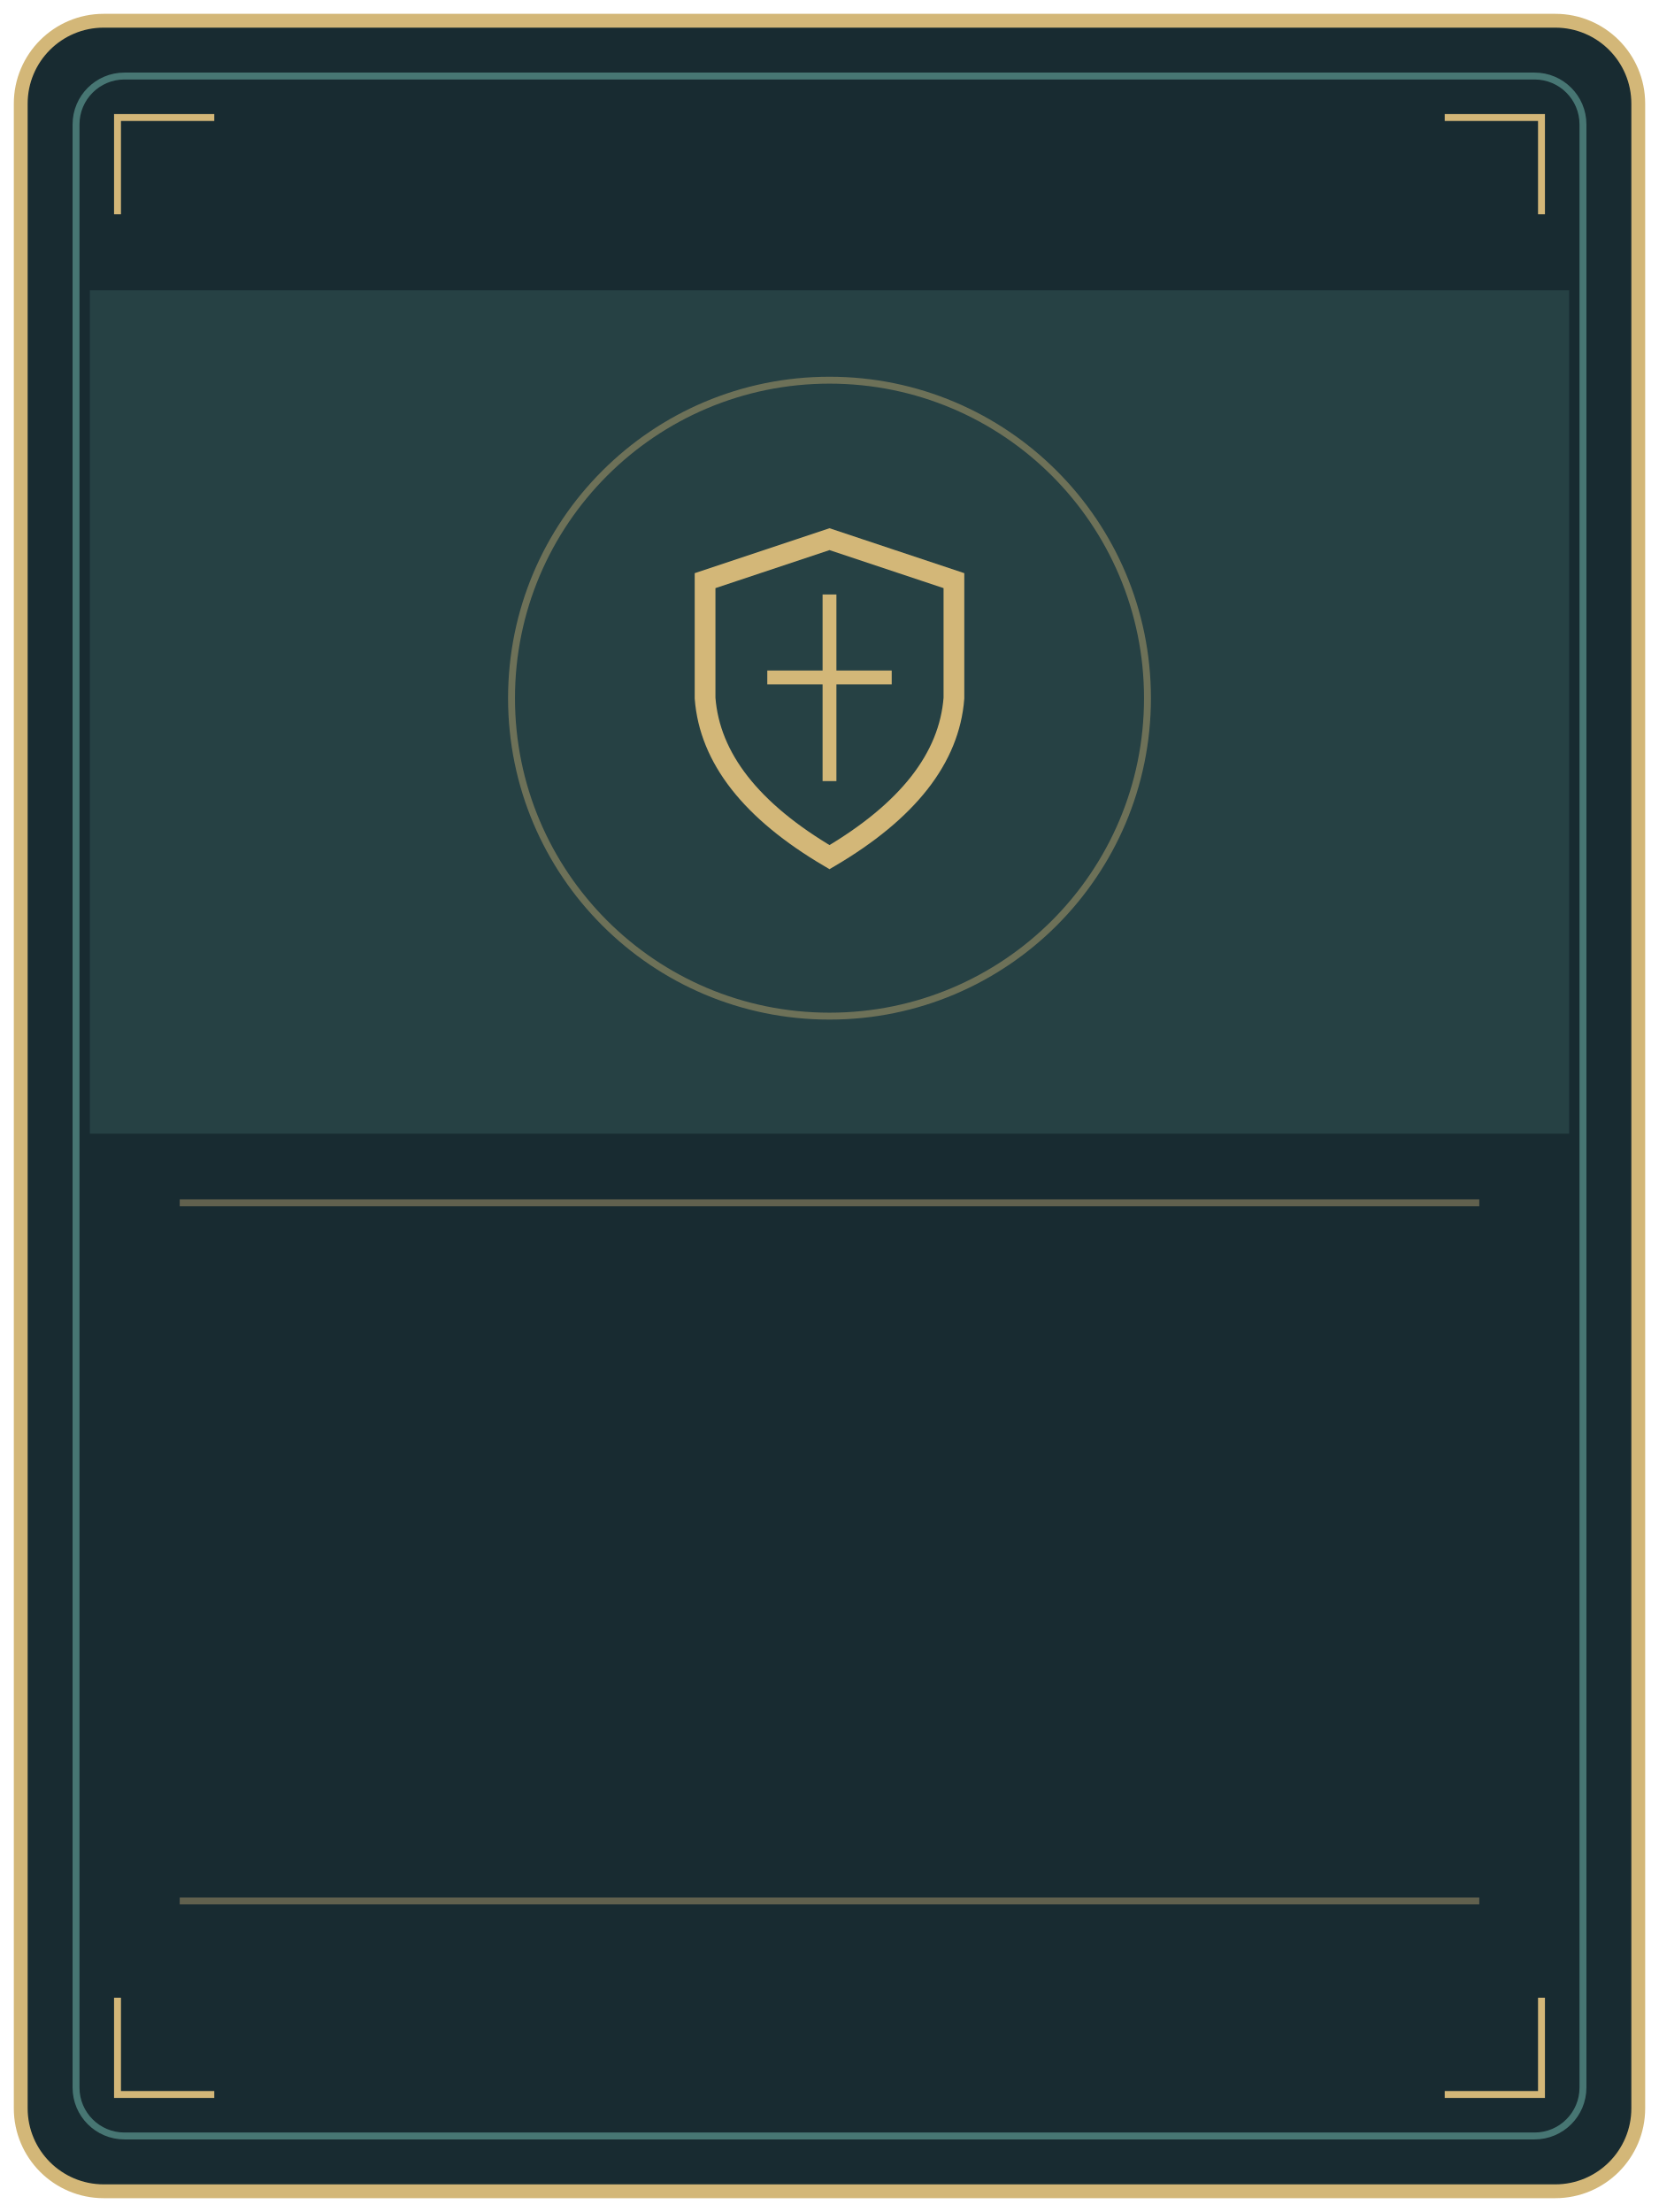
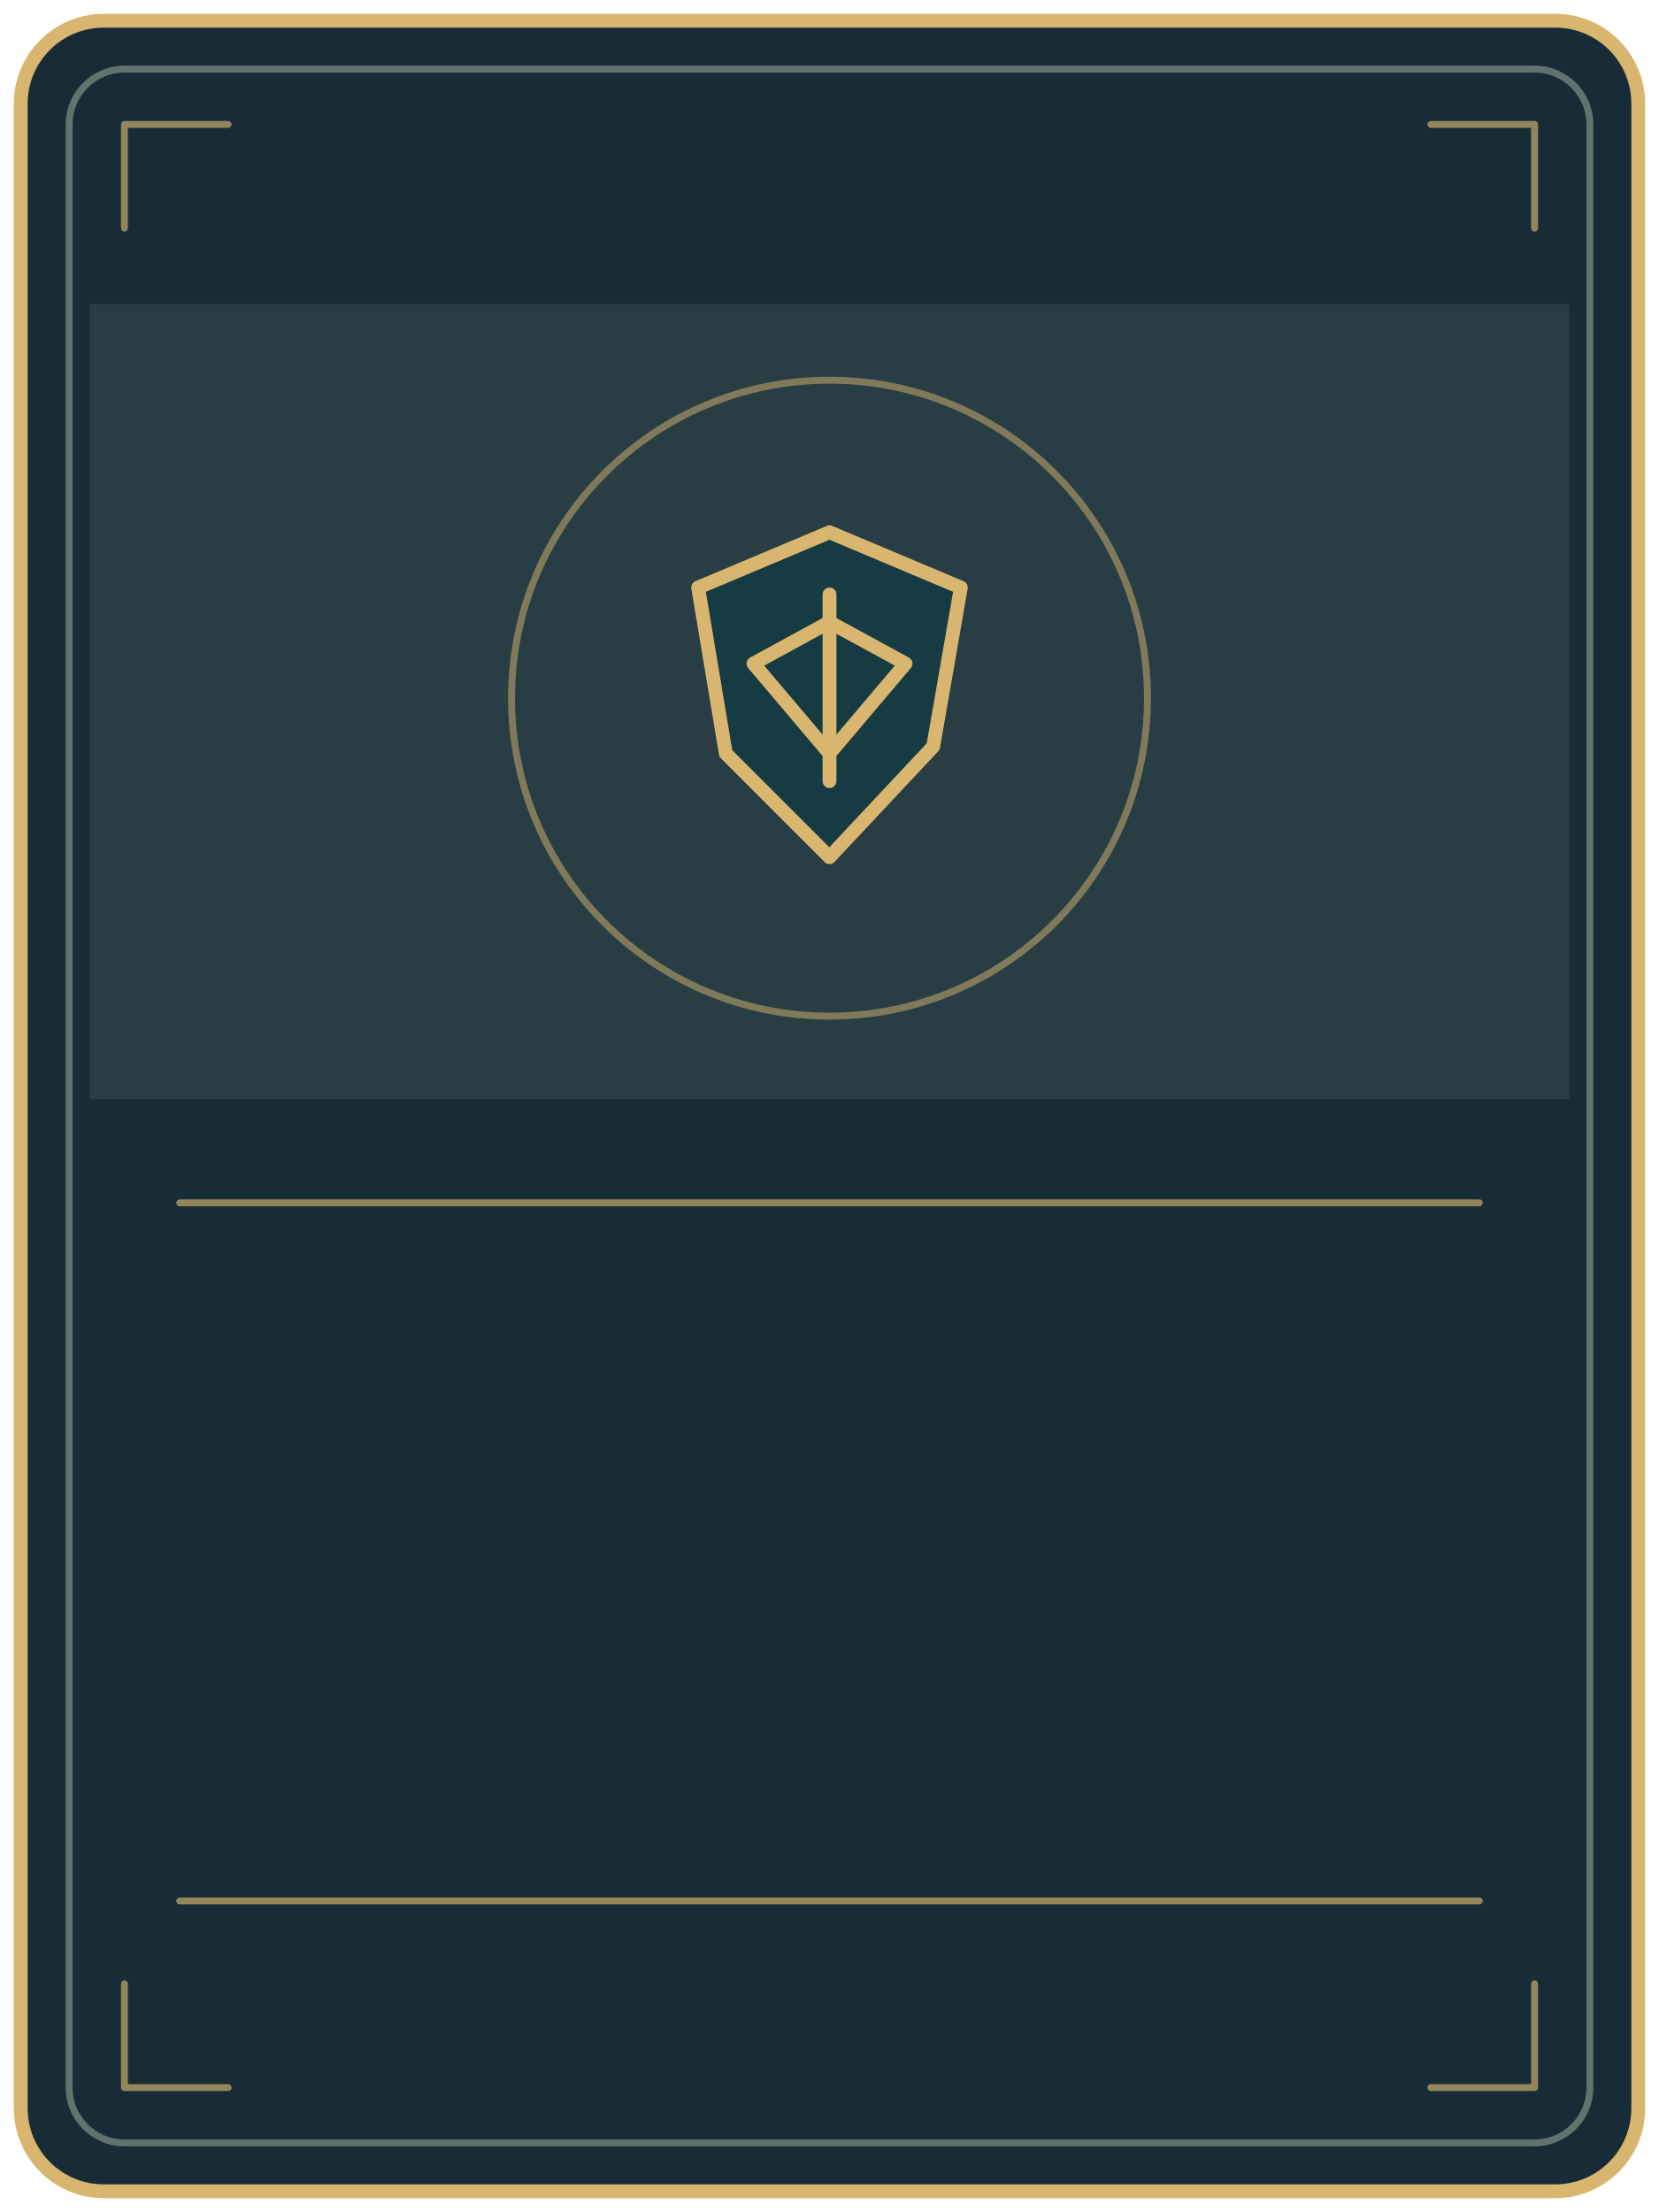
<svg xmlns="http://www.w3.org/2000/svg" width="240" height="320" viewBox="0 0 240 320">
  <defs>
+     <linearGradient id="night" x2="0" y2="1">
+       <stop stop-color="#101c2c" />
+       <stop offset=".7" stop-color="#173b42" />
+       <stop offset="1" stop-color="#385557" />
+     </linearGradient>
+     <linearGradient id="cape" x2=".8" y2="1">
+       <stop stop-color="#e39470" />
+       <stop offset=".42" stop-color="#b65d50" />
+       <stop offset="1" stop-color="#592e3d" />
+     </linearGradient>
+     <linearGradient id="stone" x2=".7" y2="1">
+       <stop stop-color="#82928a" />
+       <stop offset=".48" stop-color="#385b61" />
+       <stop offset="1" stop-color="#152d3b" />
+     </linearGradient>
+     <linearGradient id="gold" x2=".8" y2="1">
+       <stop stop-color="#f2e6ca" />
+       <stop offset=".35" stop-color="#d9b66f" />
+       <stop offset="1" stop-color="#886943" />
+     </linearGradient>
+     <linearGradient id="ghost" x2="0" y2="1">
+       <stop stop-color="#f2e6ca" />
+       <stop offset=".28" stop-color="#92bbad" />
+       <stop offset="1" stop-color="#173b42" stop-opacity=".08" />
+     </linearGradient>
    <radialGradient id="glow">
-       <stop stop-color="#edbd6a" stop-opacity=".42" />
-       <stop offset="1" stop-color="#edbd6a" stop-opacity="0" />
+       <stop stop-color="#f2d59a" stop-opacity=".65" />
+       <stop offset=".35" stop-color="#dcaa63" stop-opacity=".19" />
+       <stop offset="1" stop-color="#d9b66f" stop-opacity="0" />
    </radialGradient>
-     <linearGradient id="cloth" x2=".85" y2="1">
-       <stop stop-color="#497575" />
-       <stop offset="1" stop-color="#132e36" />
-     </linearGradient>
  </defs>
-   <rect x="3" y="3" width="234" height="314" rx="12" fill="#182b31" stroke="#d3b778" stroke-width="2" />
-   <rect x="11" y="11" width="218" height="298" rx="7" fill="none" stroke="#477673" />
-   <path d="M13 42H227V164H13Z" fill="#477673" opacity=".3" />
-   <circle cx="120" cy="101" r="46" fill="none" stroke="#c4aa72" opacity=".45" />
-   <g color="#d3b778" transform="translate(88 69)">
-     <path d="M14 15L32 9L50 15V32Q49 45 32 55Q15 45 14 32Z" fill="none" stroke="currentColor" stroke-width="3" />
-     <path d="M32 17V44M23 29H41" stroke="currentColor" stroke-width="2" />
+   <rect x="3" y="3" width="234" height="314" rx="12" fill="#172c37" stroke="#d9b66f" stroke-width="2" />
+   <rect x="10" y="10" width="220" height="300" rx="8" fill="none" stroke="#61736c" />
+   <path d="M13 44H227V159H13Z" fill="#789182" stroke="none" stroke-width="1" stroke-linejoin="round" stroke-linecap="round" opacity=".18" />
+   <circle cx="120" cy="101" r="46" fill="none" stroke="#d9b66f" stroke-width="1" opacity=".5" />
+   <g transform="translate(88 69)">
+     <path d="M13 16L32 8L51 16L47 39L32 55L17 40ZM32 17V44M21 27L32 21L43 27L32 40Z" fill="#173b42" stroke="#d9b66f" stroke-width="2" stroke-linejoin="round" stroke-linecap="round" />
  </g>
-   <path d="M26 174H214M26 275H214" stroke="#baa171" opacity=".45" />
-   <path d="M17 31V17H31M209 17H223V31M17 289V303H31M209 303H223V289" fill="none" stroke="#d3b778" />
+   <path d="M26 174H214M26 275H214M18 33V18H33M207 18H222V33M18 287V302H33M207 302H222V287" fill="none" stroke="#d9b66f" stroke-width="1" stroke-linejoin="round" stroke-linecap="round" opacity=".65" />
</svg>
